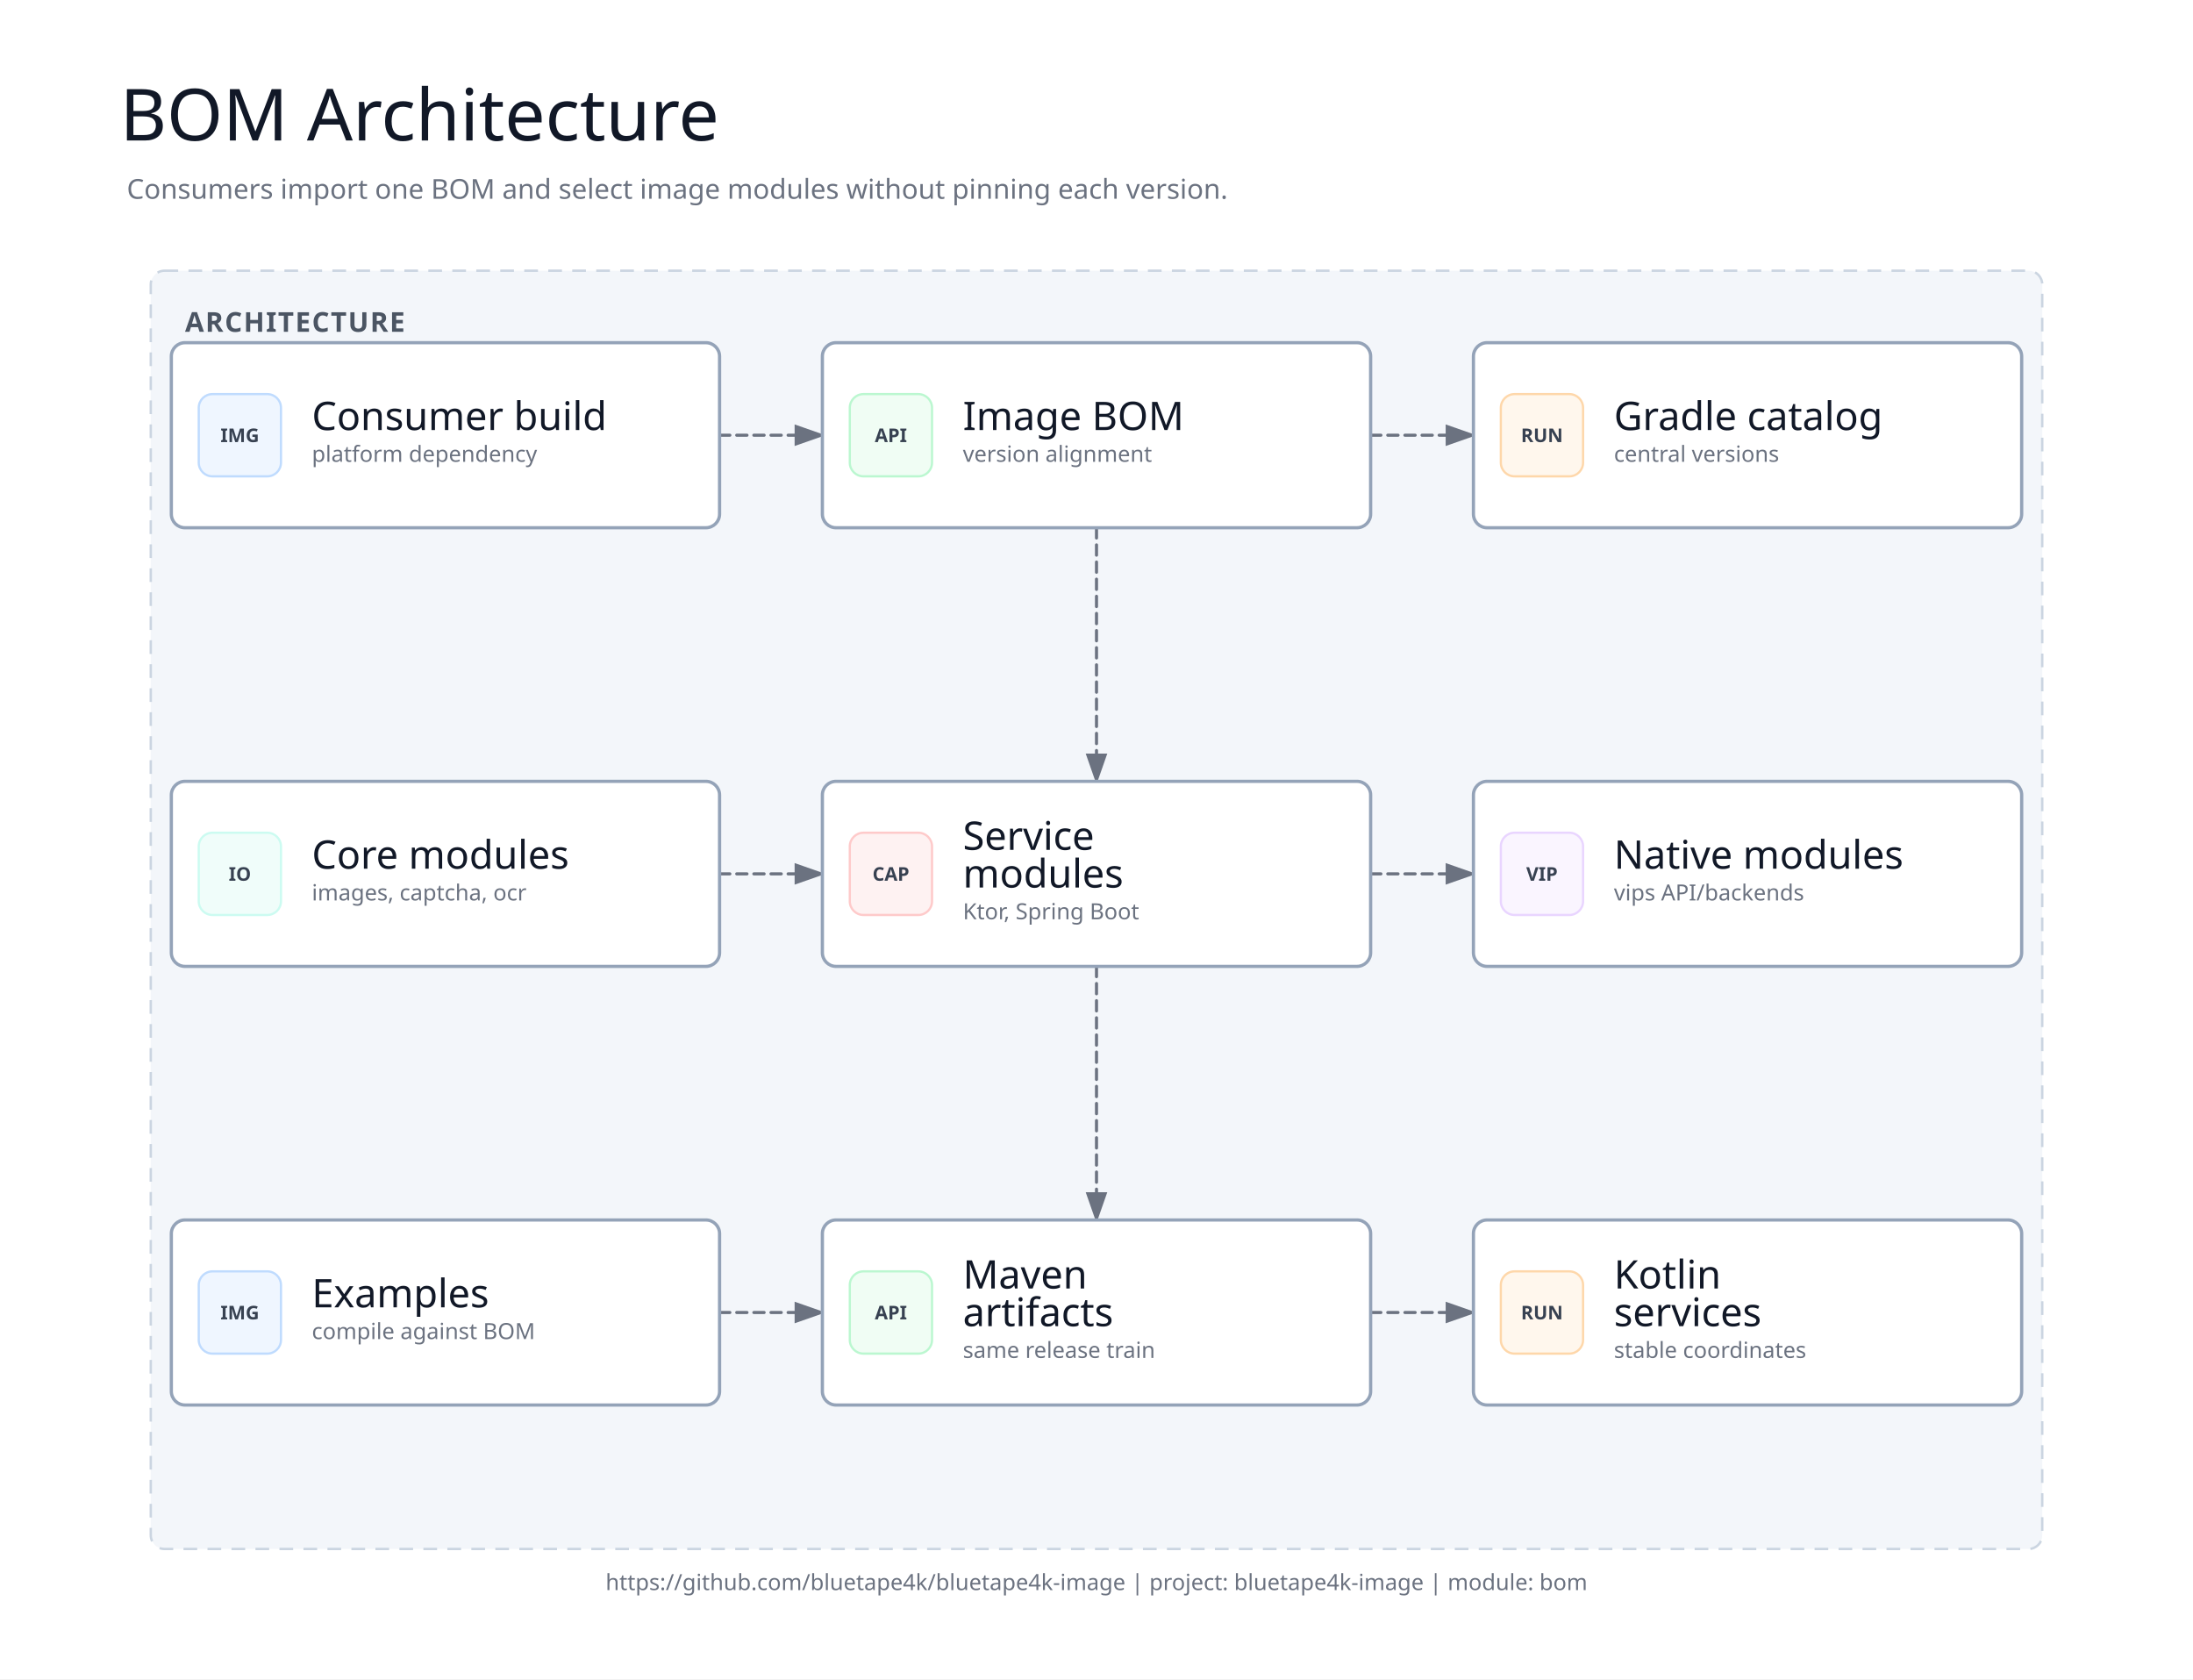
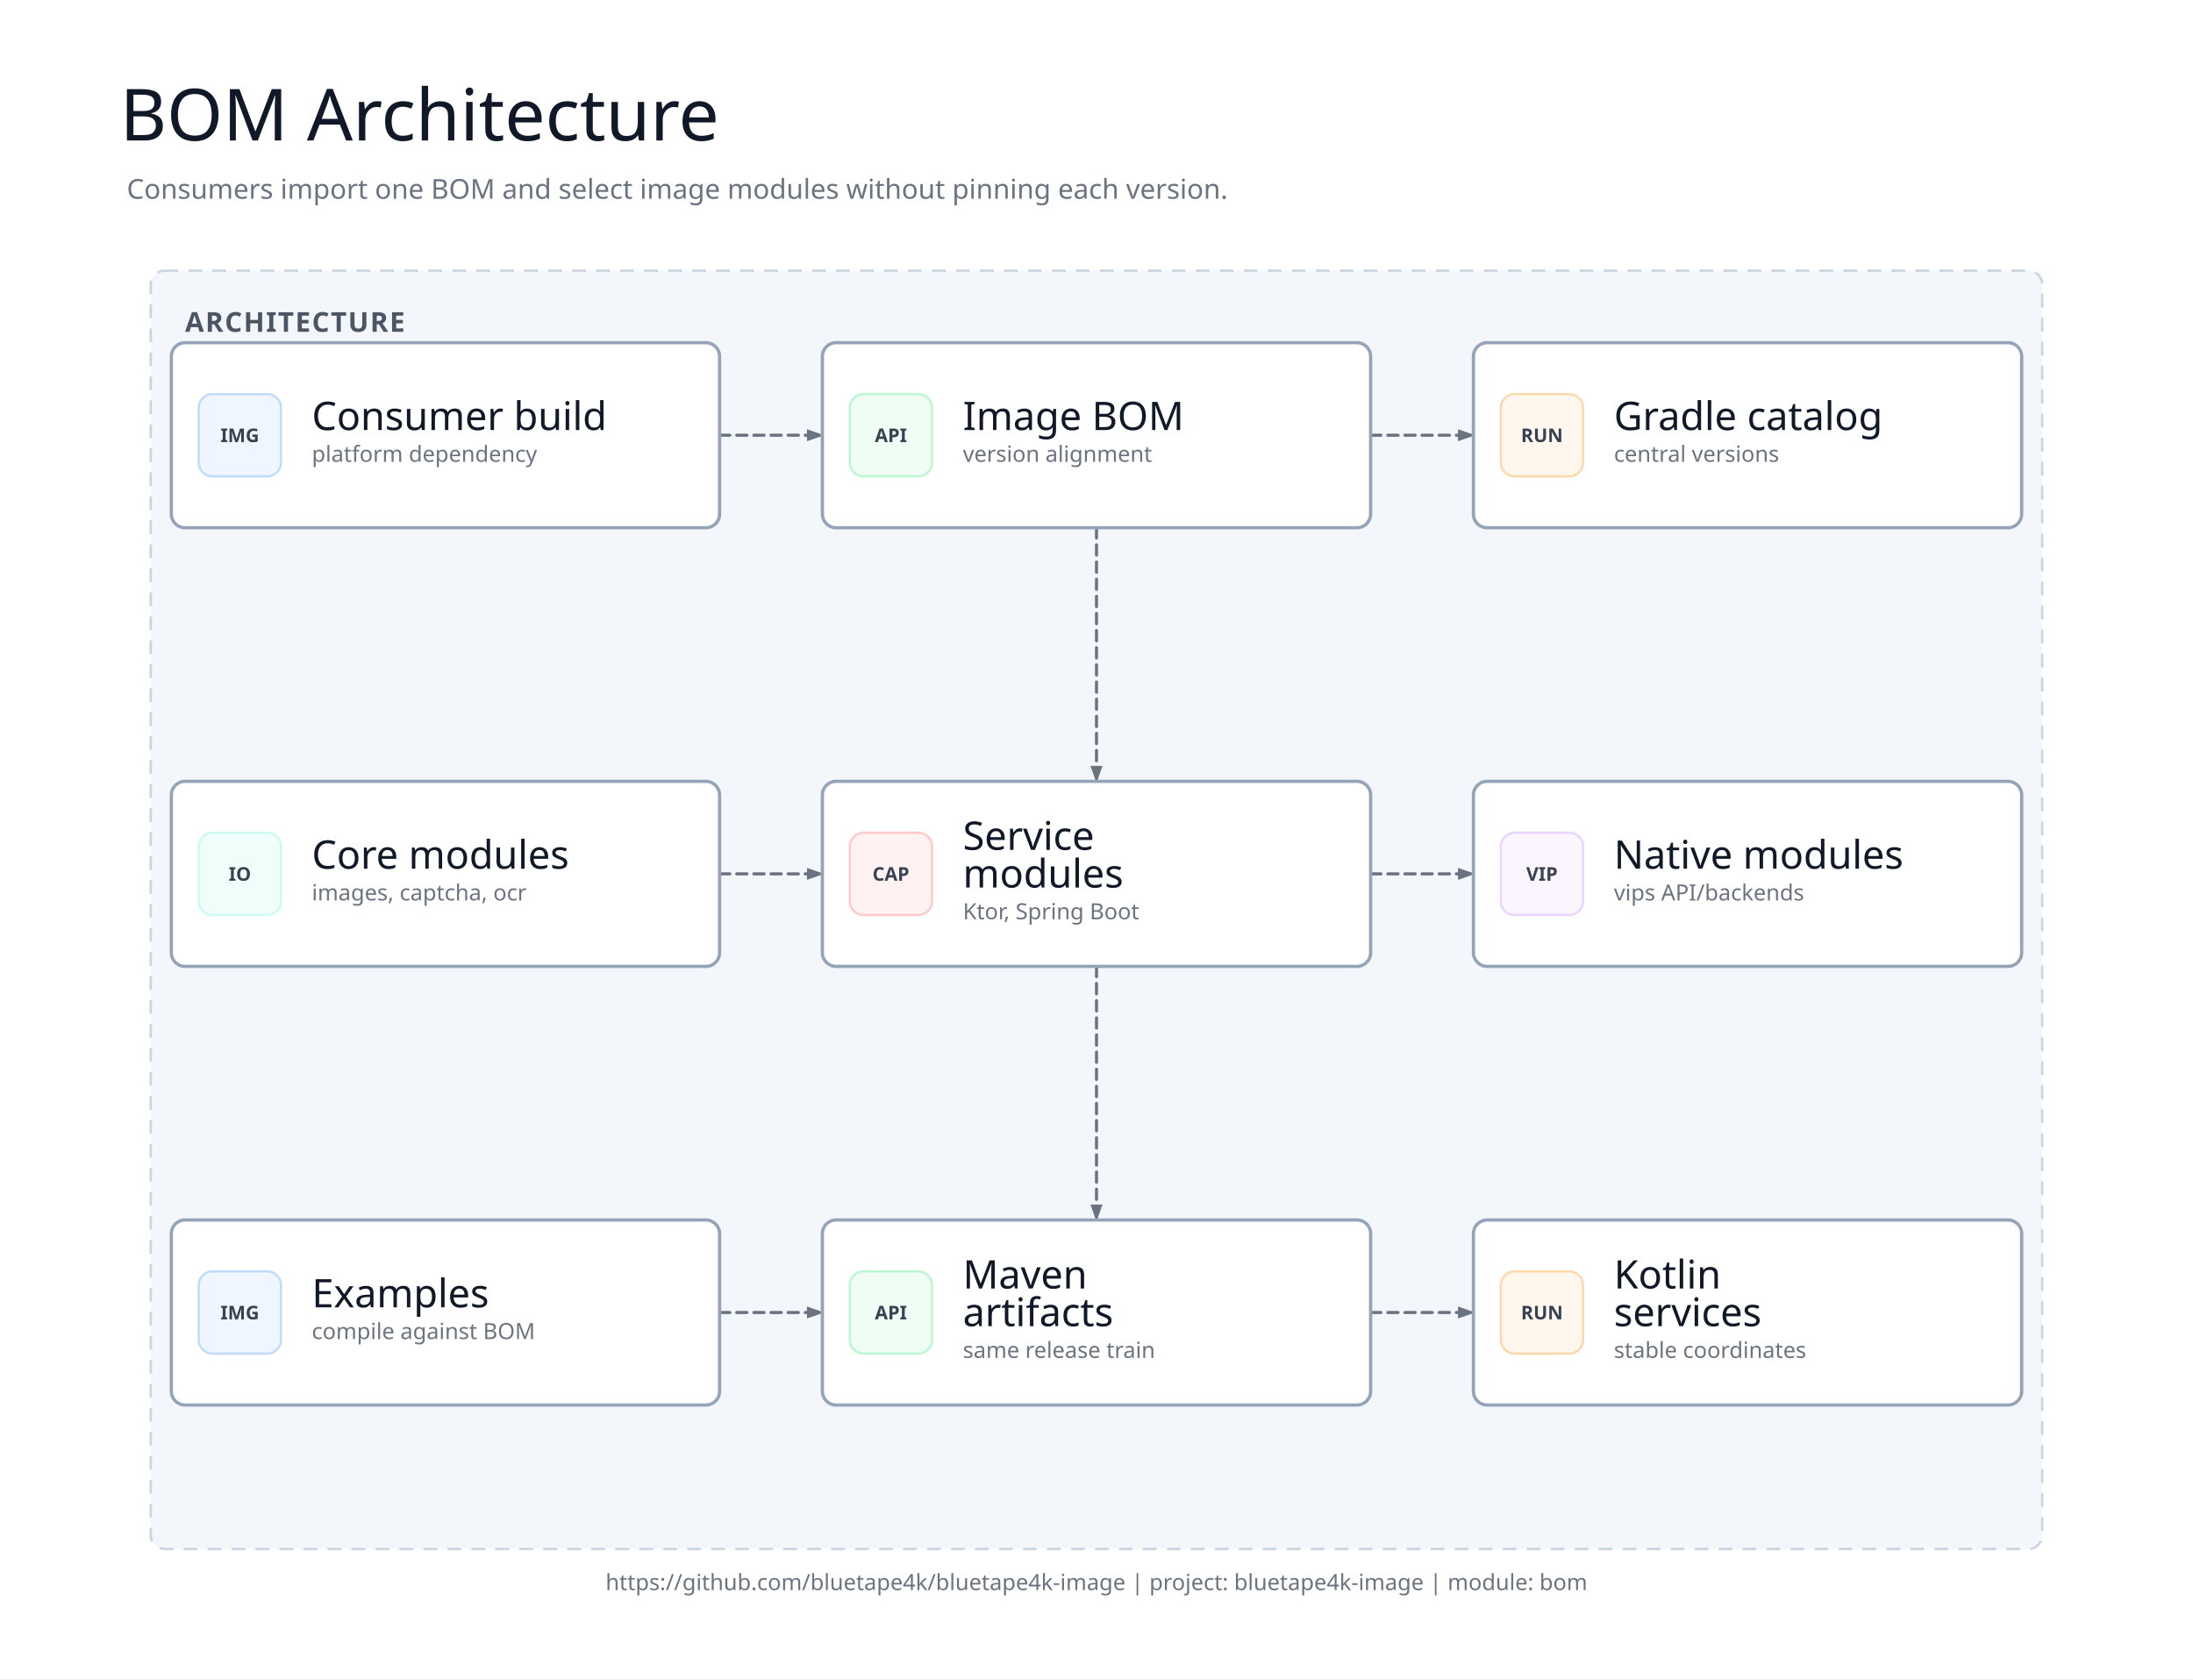
<svg xmlns="http://www.w3.org/2000/svg" width="1280" height="980" viewBox="0 0 1280 980" role="img" aria-label="BOM Architecture">
  <defs>
-     <marker id="arrow-blue" markerWidth="10" markerHeight="7" refX="9" refY="3.5" orient="auto">
+     <marker markerUnits="userSpaceOnUse" id="arrow-blue" markerWidth="10" markerHeight="7" refX="9" refY="3.5" orient="auto">
      <polygon points="0 0, 10 3.5, 0 7" fill="#2563eb" />
    </marker>
-     <marker id="arrow-green" markerWidth="10" markerHeight="7" refX="9" refY="3.5" orient="auto">
+     <marker markerUnits="userSpaceOnUse" id="arrow-green" markerWidth="10" markerHeight="7" refX="9" refY="3.5" orient="auto">
      <polygon points="0 0, 10 3.5, 0 7" fill="#16a34a" />
    </marker>
-     <marker id="arrow-orange" markerWidth="10" markerHeight="7" refX="9" refY="3.5" orient="auto">
+     <marker markerUnits="userSpaceOnUse" id="arrow-orange" markerWidth="10" markerHeight="7" refX="9" refY="3.5" orient="auto">
      <polygon points="0 0, 10 3.5, 0 7" fill="#ea580c" />
    </marker>
-     <marker id="arrow-purple" markerWidth="10" markerHeight="7" refX="9" refY="3.5" orient="auto">
+     <marker markerUnits="userSpaceOnUse" id="arrow-purple" markerWidth="10" markerHeight="7" refX="9" refY="3.5" orient="auto">
      <polygon points="0 0, 10 3.5, 0 7" fill="#9333ea" />
    </marker>
-     <marker id="arrow-gray" markerWidth="10" markerHeight="7" refX="9" refY="3.5" orient="auto">
+     <marker markerUnits="userSpaceOnUse" id="arrow-gray" markerWidth="10" markerHeight="7" refX="9" refY="3.5" orient="auto">
      <polygon points="0 0, 10 3.5, 0 7" fill="#6b7280" />
    </marker>
    <style>
    .canvas{fill:#ffffff}.panel{fill:#f3f6fa;stroke:#cbd5e1;stroke-width:1.4;stroke-dasharray:8 6}.chart-panel{fill:#ffffff;stroke:#bfdbfe;stroke-width:1.7}.card{fill:#ffffff;stroke:#94a3b8;stroke-width:1.9}.badge-text{font-family:"Comic Mono";font-size:11px;fill:#374151;font-weight:700}
    .edge-blue{stroke:#2563eb;stroke-width:2.1;fill:none;marker-end:url(#arrow-blue);stroke-linecap:round;stroke-linejoin:round}.edge-green{stroke:#16a34a;stroke-width:2.1;fill:none;marker-end:url(#arrow-green);stroke-linecap:round;stroke-linejoin:round}.edge-orange{stroke:#ea580c;stroke-width:2;fill:none;marker-end:url(#arrow-orange);stroke-linecap:round;stroke-linejoin:round}.edge-purple{stroke:#9333ea;stroke-width:2;fill:none;marker-end:url(#arrow-purple);stroke-linecap:round;stroke-linejoin:round}.edge-gray{stroke:#6b7280;stroke-width:1.8;fill:none;marker-end:url(#arrow-gray);stroke-linecap:round;stroke-linejoin:round;stroke-dasharray:6 4}.dashed{stroke-dasharray:6 4}
    .title{font-family:"Architects Daughter";font-size:42px;fill:#111827;font-weight:400}.subtitle{font-family:"Comic Mono";font-size:16px;fill:#6b7280;font-weight:400}.card-title{font-family:"Architects Daughter";font-size:23px;fill:#111827;font-weight:400}.detail,.label,.note,.axis,.value{font-family:"Comic Mono";fill:#6b7280;font-weight:400}.detail{font-size:13px}.label{font-size:12px}.note{font-size:13px}.axis{font-size:14px}.value{font-size:14px}.panel-title{font-family:"Comic Mono";font-size:16px;fill:#4b5563;font-weight:700;letter-spacing:0.8px}
  </style>
  </defs>
  <rect class="canvas" width="1280" height="980" />
  <text class="title" x="70" y="82">BOM Architecture</text>
  <text class="subtitle" x="74" y="116">Consumers import one BOM and select image modules without pinning each version.</text>
  <rect class="panel" x="88" y="158" width="1104" height="746" rx="8" />
  <text class="panel-title" x="108" y="188" dominant-baseline="middle">ARCHITECTURE</text>
  <g id="edges">
-     <path class="edge-gray" d="M 420 254 L 480 254" />
-     <path class="edge-gray" d="M 800 254 L 860 254" />
-     <path class="edge-gray" d="M 420 510 L 480 510" />
-     <path class="edge-gray" d="M 800 510 L 860 510" />
-     <path class="edge-gray" d="M 640 308 L 640 456" />
-     <path class="edge-gray" d="M 420 766 L 480 766" />
-     <path class="edge-gray" d="M 800 766 L 860 766" />
-     <path class="edge-gray" d="M 640 564 L 640 712" />
+     <path data-connector="true" class="edge-gray" d="M 420 254 L 480 254" />
+     <path data-connector="true" class="edge-gray" d="M 800 254 L 860 254" />
+     <path data-connector="true" class="edge-gray" d="M 420 510 L 480 510" />
+     <path data-connector="true" class="edge-gray" d="M 800 510 L 860 510" />
+     <path data-connector="true" class="edge-gray" d="M 640 308 L 640 456" />
+     <path data-connector="true" class="edge-gray" d="M 420 766 L 480 766" />
+     <path data-connector="true" class="edge-gray" d="M 800 766 L 860 766" />
+     <path data-connector="true" class="edge-gray" d="M 640 564 L 640 712" />
  </g>
  <g id="cards">
    <g id="consumer">
      <rect class="card" x="100" y="200" width="320" height="108" rx="8" />
      <rect x="116" y="230" width="48" height="48" rx="8" fill="#eff6ff" stroke="#bfdbfe" stroke-width="1.3" />
      <text class="badge-text" x="140" y="258" text-anchor="middle">IMG</text>
      <text class="card-title" x="182" y="243.0" dominant-baseline="middle">Consumer build</text>
      <text class="detail" x="182" y="265.0" dominant-baseline="middle">platform dependency</text>
    </g>
    <g id="bom">
      <rect class="card" x="480" y="200" width="320" height="108" rx="8" />
      <rect x="496" y="230" width="48" height="48" rx="8" fill="#f0fdf4" stroke="#bbf7d0" stroke-width="1.3" />
      <text class="badge-text" x="520" y="258" text-anchor="middle">API</text>
      <text class="card-title" x="562" y="243.0" dominant-baseline="middle">Image BOM</text>
      <text class="detail" x="562" y="265.0" dominant-baseline="middle">version alignment</text>
    </g>
    <g id="catalog">
      <rect class="card" x="860" y="200" width="320" height="108" rx="8" />
      <rect x="876" y="230" width="48" height="48" rx="8" fill="#fff7ed" stroke="#fed7aa" stroke-width="1.3" />
      <text class="badge-text" x="900" y="258" text-anchor="middle">RUN</text>
      <text class="card-title" x="942" y="243.0" dominant-baseline="middle">Gradle catalog</text>
      <text class="detail" x="942" y="265.0" dominant-baseline="middle">central versions</text>
    </g>
    <g id="core">
      <rect class="card" x="100" y="456" width="320" height="108" rx="8" />
      <rect x="116" y="486" width="48" height="48" rx="8" fill="#f0fdfa" stroke="#ccfbf1" stroke-width="1.3" />
      <text class="badge-text" x="140" y="514" text-anchor="middle">IO</text>
      <text class="card-title" x="182" y="499.0" dominant-baseline="middle">Core modules</text>
      <text class="detail" x="182" y="521.0" dominant-baseline="middle">images, captcha, ocr</text>
    </g>
    <g id="service">
      <rect class="card" x="480" y="456" width="320" height="108" rx="8" />
      <rect x="496" y="486" width="48" height="48" rx="8" fill="#fef2f2" stroke="#fecaca" stroke-width="1.3" />
      <text class="badge-text" x="520" y="514" text-anchor="middle">CAP</text>
      <text class="card-title" x="562" y="488.0" dominant-baseline="middle">Service</text>
      <text class="card-title" x="562" y="510.0" dominant-baseline="middle">modules</text>
      <text class="detail" x="562" y="532.0" dominant-baseline="middle">Ktor, Spring Boot</text>
    </g>
    <g id="native">
      <rect class="card" x="860" y="456" width="320" height="108" rx="8" />
      <rect x="876" y="486" width="48" height="48" rx="8" fill="#faf5ff" stroke="#e9d5ff" stroke-width="1.3" />
      <text class="badge-text" x="900" y="514" text-anchor="middle">VIP</text>
      <text class="card-title" x="942" y="499.0" dominant-baseline="middle">Native modules</text>
      <text class="detail" x="942" y="521.0" dominant-baseline="middle">vips API/backends</text>
    </g>
    <g id="tests">
      <rect class="card" x="100" y="712" width="320" height="108" rx="8" />
      <rect x="116" y="742" width="48" height="48" rx="8" fill="#eff6ff" stroke="#bfdbfe" stroke-width="1.3" />
      <text class="badge-text" x="140" y="770" text-anchor="middle">IMG</text>
      <text class="card-title" x="182" y="755.0" dominant-baseline="middle">Examples</text>
      <text class="detail" x="182" y="777.0" dominant-baseline="middle">compile against BOM</text>
    </g>
    <g id="publish">
      <rect class="card" x="480" y="712" width="320" height="108" rx="8" />
      <rect x="496" y="742" width="48" height="48" rx="8" fill="#f0fdf4" stroke="#bbf7d0" stroke-width="1.3" />
      <text class="badge-text" x="520" y="770" text-anchor="middle">API</text>
      <text class="card-title" x="562" y="744.0" dominant-baseline="middle">Maven</text>
      <text class="card-title" x="562" y="766.0" dominant-baseline="middle">artifacts</text>
      <text class="detail" x="562" y="788.0" dominant-baseline="middle">same release train</text>
    </g>
    <g id="users">
      <rect class="card" x="860" y="712" width="320" height="108" rx="8" />
      <rect x="876" y="742" width="48" height="48" rx="8" fill="#fff7ed" stroke="#fed7aa" stroke-width="1.3" />
      <text class="badge-text" x="900" y="770" text-anchor="middle">RUN</text>
      <text class="card-title" x="942" y="744.0" dominant-baseline="middle">Kotlin</text>
      <text class="card-title" x="942" y="766.0" dominant-baseline="middle">services</text>
      <text class="detail" x="942" y="788.0" dominant-baseline="middle">stable coordinates</text>
    </g>
  </g>
  <text class="note" x="640.0" y="928" text-anchor="middle">https://github.com/bluetape4k/bluetape4k-image | project: bluetape4k-image | module: bom</text>
</svg>
